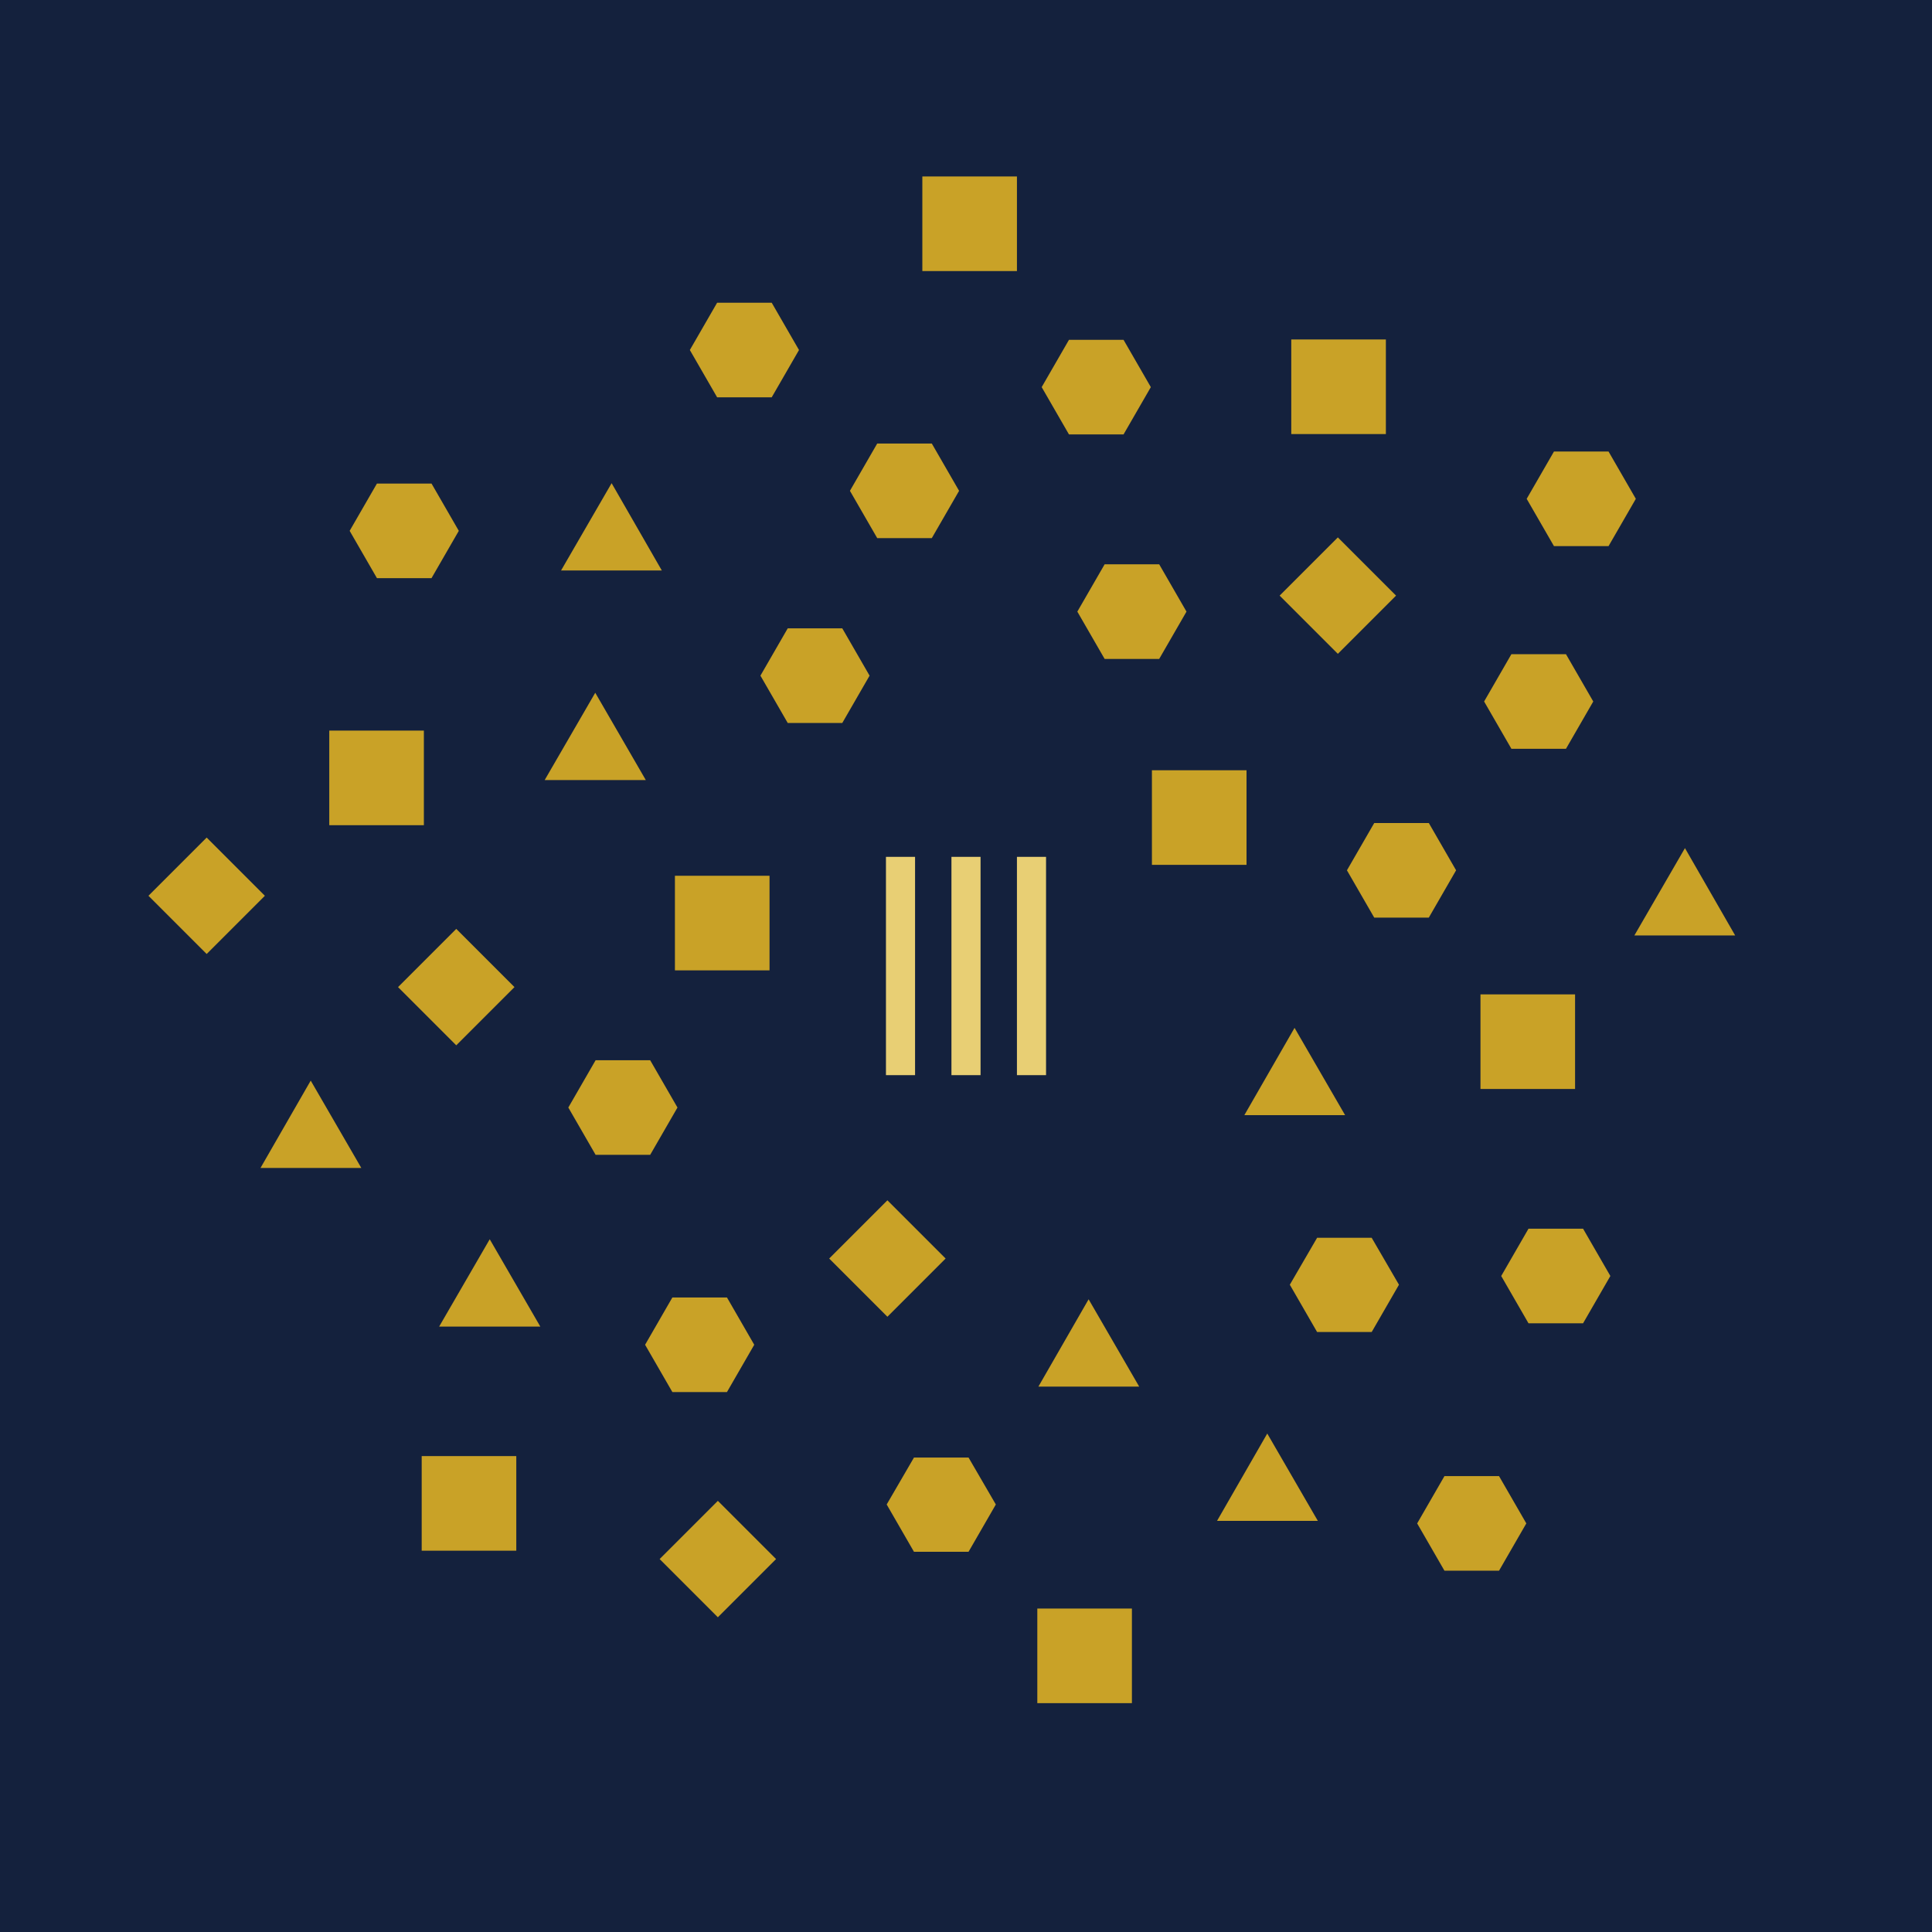
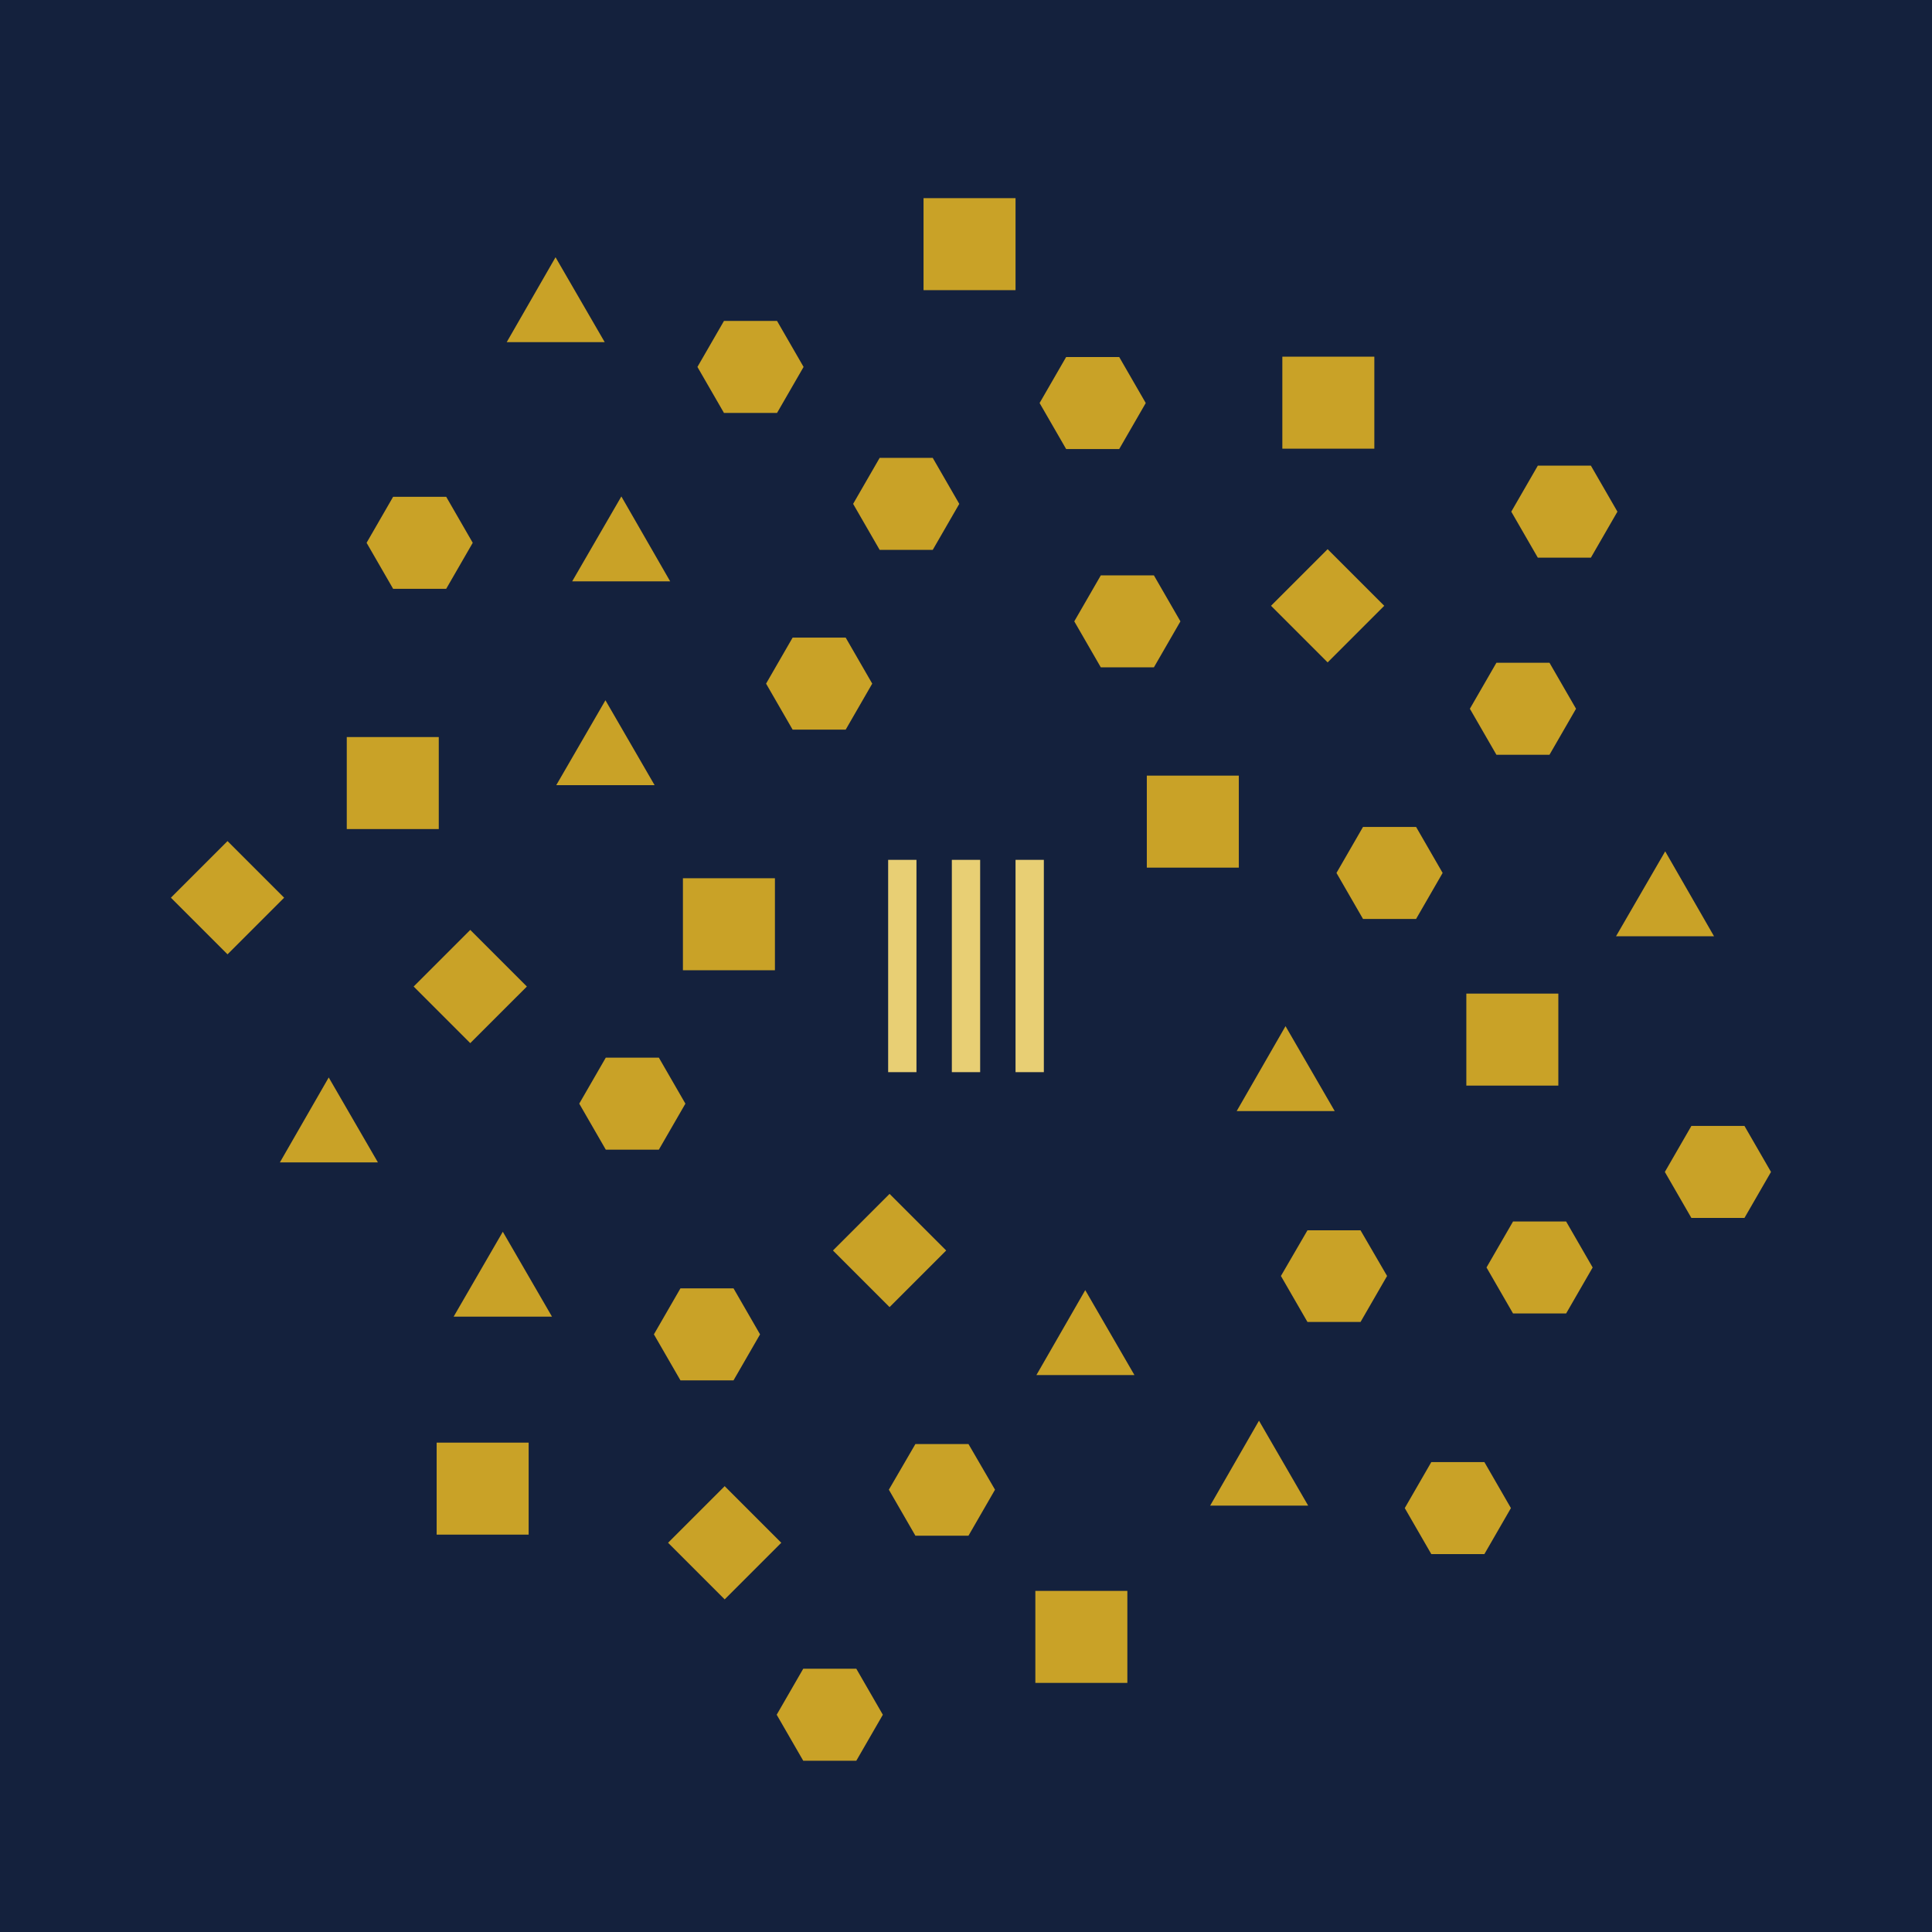
- <svg xmlns="http://www.w3.org/2000/svg" viewBox="0 0 531 531" role="img" aria-labelledby="t">
-   <rect width="531" height="531" fill="#14213d" />
-   <rect x="243.5" y="235.5" width="8" height="60" fill="#e8cf74" />
-   <rect x="261.5" y="235.5" width="8" height="60" fill="#e8cf74" />
-   <rect x="279.5" y="235.5" width="8" height="60" fill="#e8cf74" />
-   <rect x="185.5" y="240.7" width="26" height="26" fill="#c9a227" />
-   <rect x="316.6" y="211.7" width="26" height="26" fill="#c9a227" />
-   <polygon points="243.9,329.9 259.9,345.9 243.9,361.9 227.9,345.9" fill="#c9a227" />
-   <polygon points="239.0,185.7 231.5,198.7 216.5,198.7 209.0,185.7 216.5,172.7 231.5,172.7" fill="#c9a227" />
-   <polygon points="355.8,282.5 369.7,306.5 342.0,306.5" fill="#c9a227" />
-   <polygon points="186.2,304.4 178.7,317.4 163.7,317.4 156.2,304.4 163.7,291.4 178.7,291.4" fill="#c9a227" />
-   <polygon points="326.1,168.1 318.6,181.1 303.6,181.1 296.1,168.1 303.6,155.1 318.6,155.1" fill="#c9a227" />
-   <polygon points="299.2,357.1 313.1,381.1 285.4,381.1" fill="#c9a227" />
-   <polygon points="163.6,190.4 177.5,214.4 149.7,214.4" fill="#c9a227" />
-   <polygon points="400.2,239.2 392.7,252.2 377.7,252.2 370.2,239.2 377.7,226.2 392.7,226.2" fill="#c9a227" />
-   <polygon points="207.3,369.6 199.8,382.6 184.8,382.6 177.3,369.6 184.8,356.6 199.8,356.6" fill="#c9a227" />
-   <polygon points="263.6,134.9 256.1,147.9 241.1,147.9 233.6,134.9 241.1,121.9 256.1,121.9" fill="#c9a227" />
-   <polygon points="384.5,353.1 377.0,366.1 362.0,366.1 354.5,353.1 362.0,340.2 377.0,340.2" fill="#c9a227" />
-   <polygon points="125.4,255.3 141.4,271.3 125.4,287.3 109.4,271.3" fill="#c9a227" />
-   <polygon points="367.7,147.7 383.7,163.7 367.7,179.7 351.7,163.7" fill="#c9a227" />
-   <polygon points="273.7,413.5 266.2,426.5 251.2,426.5 243.7,413.5 251.2,400.6 266.2,400.6" fill="#c9a227" />
-   <polygon points="168.1,132.8 181.9,156.8 154.2,156.8" fill="#c9a227" />
-   <rect x="406.9" y="273.3" width="26" height="26" fill="#c9a227" />
-   <polygon points="134.6,340.6 148.5,364.6 120.7,364.6" fill="#c9a227" />
-   <polygon points="316.3,106.4 308.8,119.4 293.8,119.4 286.3,106.4 293.8,93.4 308.8,93.4" fill="#c9a227" />
-   <polygon points="348.3,394.0 362.2,418.0 334.5,418.0" fill="#c9a227" />
-   <rect x="90.5" y="200.8" width="26" height="26" fill="#c9a227" />
-   <polygon points="437.9,192.8 430.4,205.8 415.4,205.8 407.9,192.8 415.4,179.8 430.4,179.8" fill="#c9a227" />
-   <polygon points="197.3,412.5 213.3,428.5 197.3,444.5 181.3,428.5" fill="#c9a227" />
-   <polygon points="219.6,96.2 212.1,109.2 197.1,109.2 189.6,96.2 197.1,83.2 212.1,83.2" fill="#c9a227" />
-   <polygon points="442.6,350.7 435.1,363.7 420.1,363.7 412.6,350.7 420.1,337.7 435.1,337.7" fill="#c9a227" />
-   <polygon points="85.4,297.0 99.3,321.0 71.6,321.0" fill="#c9a227" />
-   <rect x="354.9" y="93.3" width="26" height="26" fill="#c9a227" />
-   <rect x="285.1" y="442.1" width="26" height="26" fill="#c9a227" />
-   <polygon points="126.1,145.9 118.6,158.9 103.6,158.9 96.1,145.9 103.6,132.9 118.6,132.9" fill="#c9a227" />
-   <polygon points="463.1,233.1 476.9,257.1 449.2,257.1" fill="#c9a227" />
-   <rect x="115.9" y="400.2" width="26" height="26" fill="#c9a227" />
-   <rect x="253.5" y="48.5" width="26" height="26" fill="#c9a227" />
-   <polygon points="419.5,418.7 412.0,431.7 397.0,431.7 389.5,418.7 397.0,405.7 412.0,405.7" fill="#c9a227" />
-   <polygon points="56.8,230.2 72.8,246.2 56.8,262.2 40.8,246.2" fill="#c9a227" />
-   <polygon points="449.6,137.1 442.1,150.1 427.1,150.1 419.6,137.1 427.1,124.1 442.1,124.1" fill="#c9a227" />
+ <svg xmlns="http://www.w3.org/2000/svg" viewBox="0 0 546 546" role="img" aria-labelledby="t">
+   <rect width="546" height="546" fill="#14213d" />
+   <rect x="251.0" y="243.0" width="8" height="60" fill="#e8cf74" />
+   <rect x="269.0" y="243.0" width="8" height="60" fill="#e8cf74" />
+   <rect x="287.0" y="243.0" width="8" height="60" fill="#e8cf74" />
+   <rect x="193.0" y="248.2" width="26" height="26" fill="#c9a227" />
+   <rect x="324.1" y="219.2" width="26" height="26" fill="#c9a227" />
+   <polygon points="251.4,337.4 267.4,353.4 251.4,369.4 235.4,353.4" fill="#c9a227" />
+   <polygon points="246.5,193.2 239.0,206.2 224.0,206.2 216.5,193.2 224.0,180.2 239.0,180.2" fill="#c9a227" />
+   <polygon points="363.3,290.0 377.2,314.0 349.5,314.0" fill="#c9a227" />
+   <polygon points="193.7,311.9 186.2,324.9 171.2,324.9 163.7,311.9 171.2,298.9 186.2,298.9" fill="#c9a227" />
+   <polygon points="333.6,175.6 326.1,188.6 311.1,188.6 303.6,175.6 311.1,162.6 326.1,162.6" fill="#c9a227" />
+   <polygon points="306.7,364.6 320.6,388.6 292.9,388.6" fill="#c9a227" />
+   <polygon points="171.1,197.9 185.0,221.9 157.2,221.9" fill="#c9a227" />
+   <polygon points="407.7,246.7 400.2,259.7 385.2,259.7 377.7,246.7 385.2,233.7 400.2,233.7" fill="#c9a227" />
+   <polygon points="214.8,377.1 207.3,390.1 192.3,390.1 184.8,377.1 192.3,364.1 207.3,364.1" fill="#c9a227" />
+   <polygon points="271.1,142.4 263.6,155.4 248.6,155.4 241.1,142.4 248.6,129.4 263.6,129.4" fill="#c9a227" />
+   <polygon points="392.0,360.6 384.5,373.6 369.5,373.6 362.0,360.6 369.5,347.7 384.5,347.7" fill="#c9a227" />
+   <polygon points="132.9,262.8 148.9,278.8 132.9,294.8 116.9,278.8" fill="#c9a227" />
+   <polygon points="375.2,155.2 391.2,171.2 375.2,187.2 359.2,171.2" fill="#c9a227" />
+   <polygon points="281.2,421.0 273.7,434.0 258.7,434.0 251.2,421.0 258.7,408.1 273.7,408.1" fill="#c9a227" />
+   <polygon points="175.6,140.3 189.4,164.3 161.7,164.3" fill="#c9a227" />
+   <rect x="414.4" y="280.8" width="26" height="26" fill="#c9a227" />
+   <polygon points="142.1,348.1 156.0,372.1 128.2,372.1" fill="#c9a227" />
+   <polygon points="323.8,113.9 316.3,126.9 301.3,126.9 293.8,113.9 301.3,100.9 316.3,100.9" fill="#c9a227" />
+   <polygon points="355.8,401.5 369.7,425.5 342.0,425.5" fill="#c9a227" />
+   <rect x="98.0" y="208.3" width="26" height="26" fill="#c9a227" />
+   <polygon points="445.4,200.3 437.9,213.3 422.9,213.3 415.4,200.3 422.9,187.3 437.9,187.3" fill="#c9a227" />
+   <polygon points="204.8,420.0 220.8,436.0 204.8,452.0 188.8,436.0" fill="#c9a227" />
+   <polygon points="227.1,103.7 219.6,116.7 204.6,116.7 197.1,103.7 204.6,90.7 219.6,90.7" fill="#c9a227" />
+   <polygon points="450.1,358.2 442.6,371.2 427.6,371.2 420.1,358.2 427.6,345.2 442.6,345.2" fill="#c9a227" />
+   <polygon points="92.9,304.5 106.8,328.5 79.1,328.5" fill="#c9a227" />
+   <rect x="362.4" y="100.8" width="26" height="26" fill="#c9a227" />
+   <rect x="292.6" y="449.6" width="26" height="26" fill="#c9a227" />
+   <polygon points="133.6,153.4 126.1,166.4 111.1,166.4 103.6,153.4 111.1,140.4 126.1,140.4" fill="#c9a227" />
+   <polygon points="470.6,240.6 484.4,264.6 456.7,264.6" fill="#c9a227" />
+   <rect x="123.4" y="407.7" width="26" height="26" fill="#c9a227" />
+   <rect x="261.0" y="56.0" width="26" height="26" fill="#c9a227" />
+   <polygon points="427.0,426.2 419.5,439.2 404.5,439.2 397.0,426.2 404.5,413.2 419.5,413.2" fill="#c9a227" />
+   <polygon points="64.3,237.7 80.3,253.7 64.3,269.7 48.3,253.7" fill="#c9a227" />
+   <polygon points="457.1,144.6 449.6,157.6 434.6,157.6 427.1,144.6 434.6,131.6 449.6,131.6" fill="#c9a227" />
+   <polygon points="249.5,484.6 242.0,497.6 227.0,497.6 219.5,484.6 227.0,471.6 242.0,471.6" fill="#c9a227" />
+   <polygon points="157.0,72.7 170.9,96.7 143.2,96.7" fill="#c9a227" />
+   <polygon points="500.5,331.2 493.0,344.2 478.0,344.2 470.5,331.2 478.0,318.2 493.0,318.2" fill="#c9a227" />
</svg>
